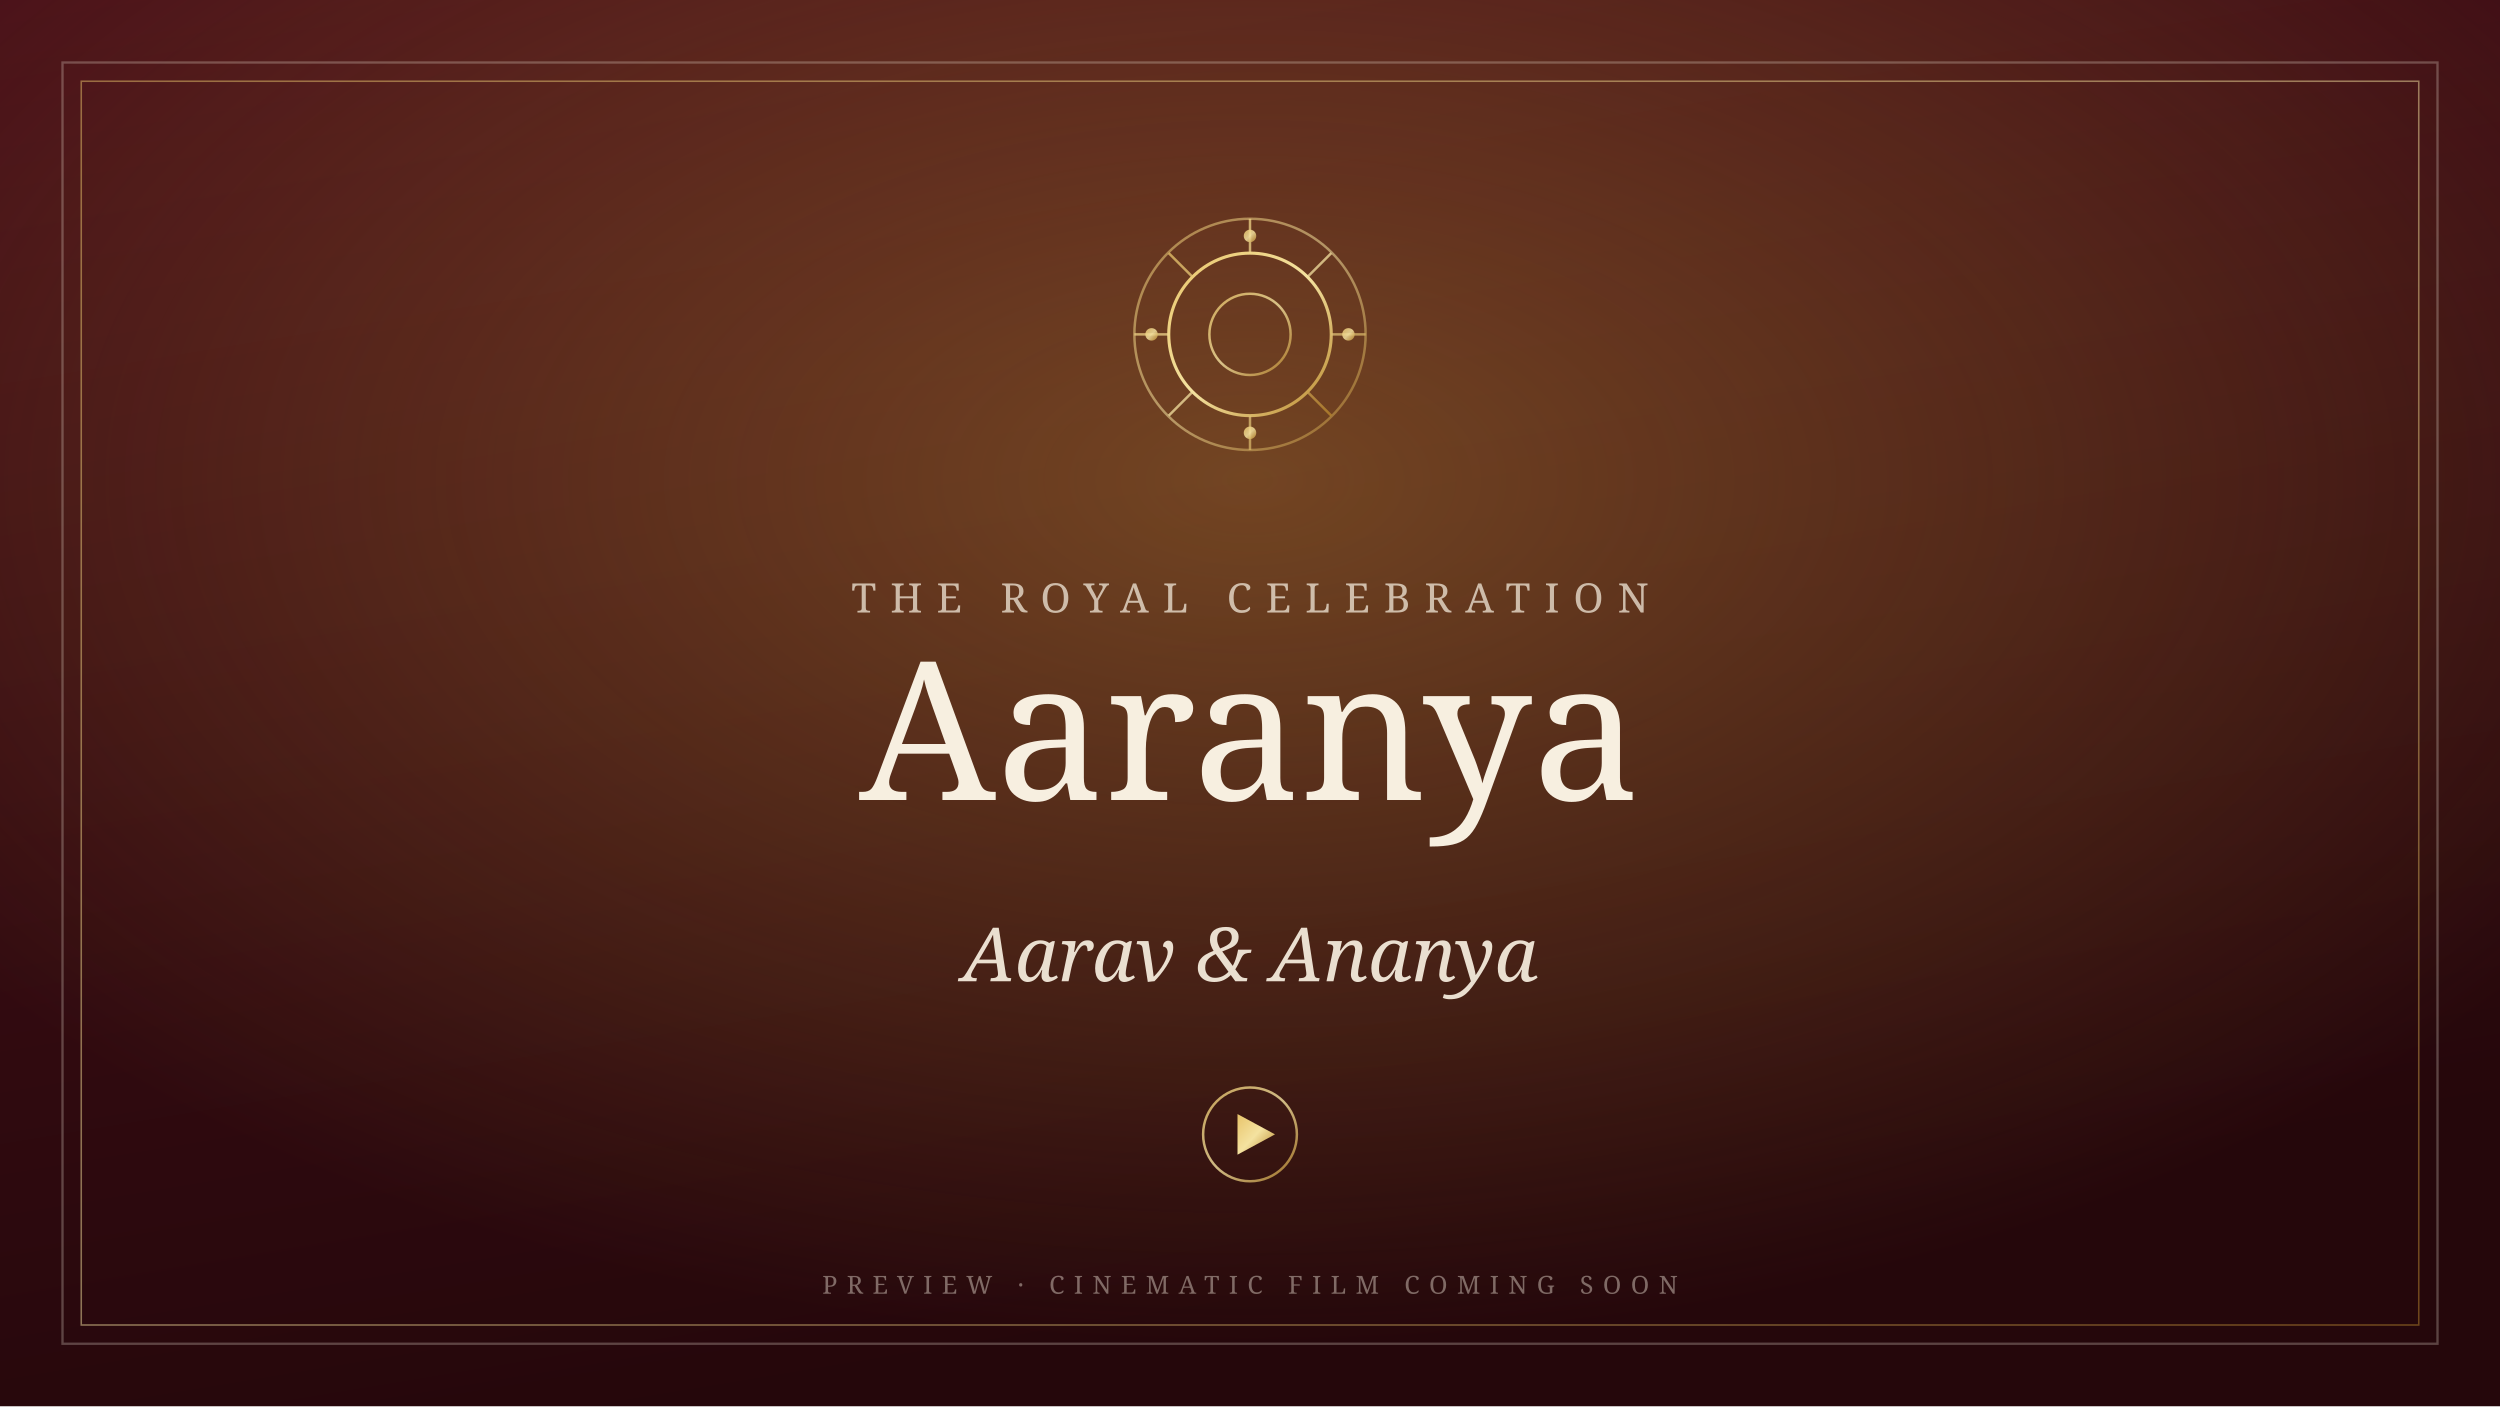
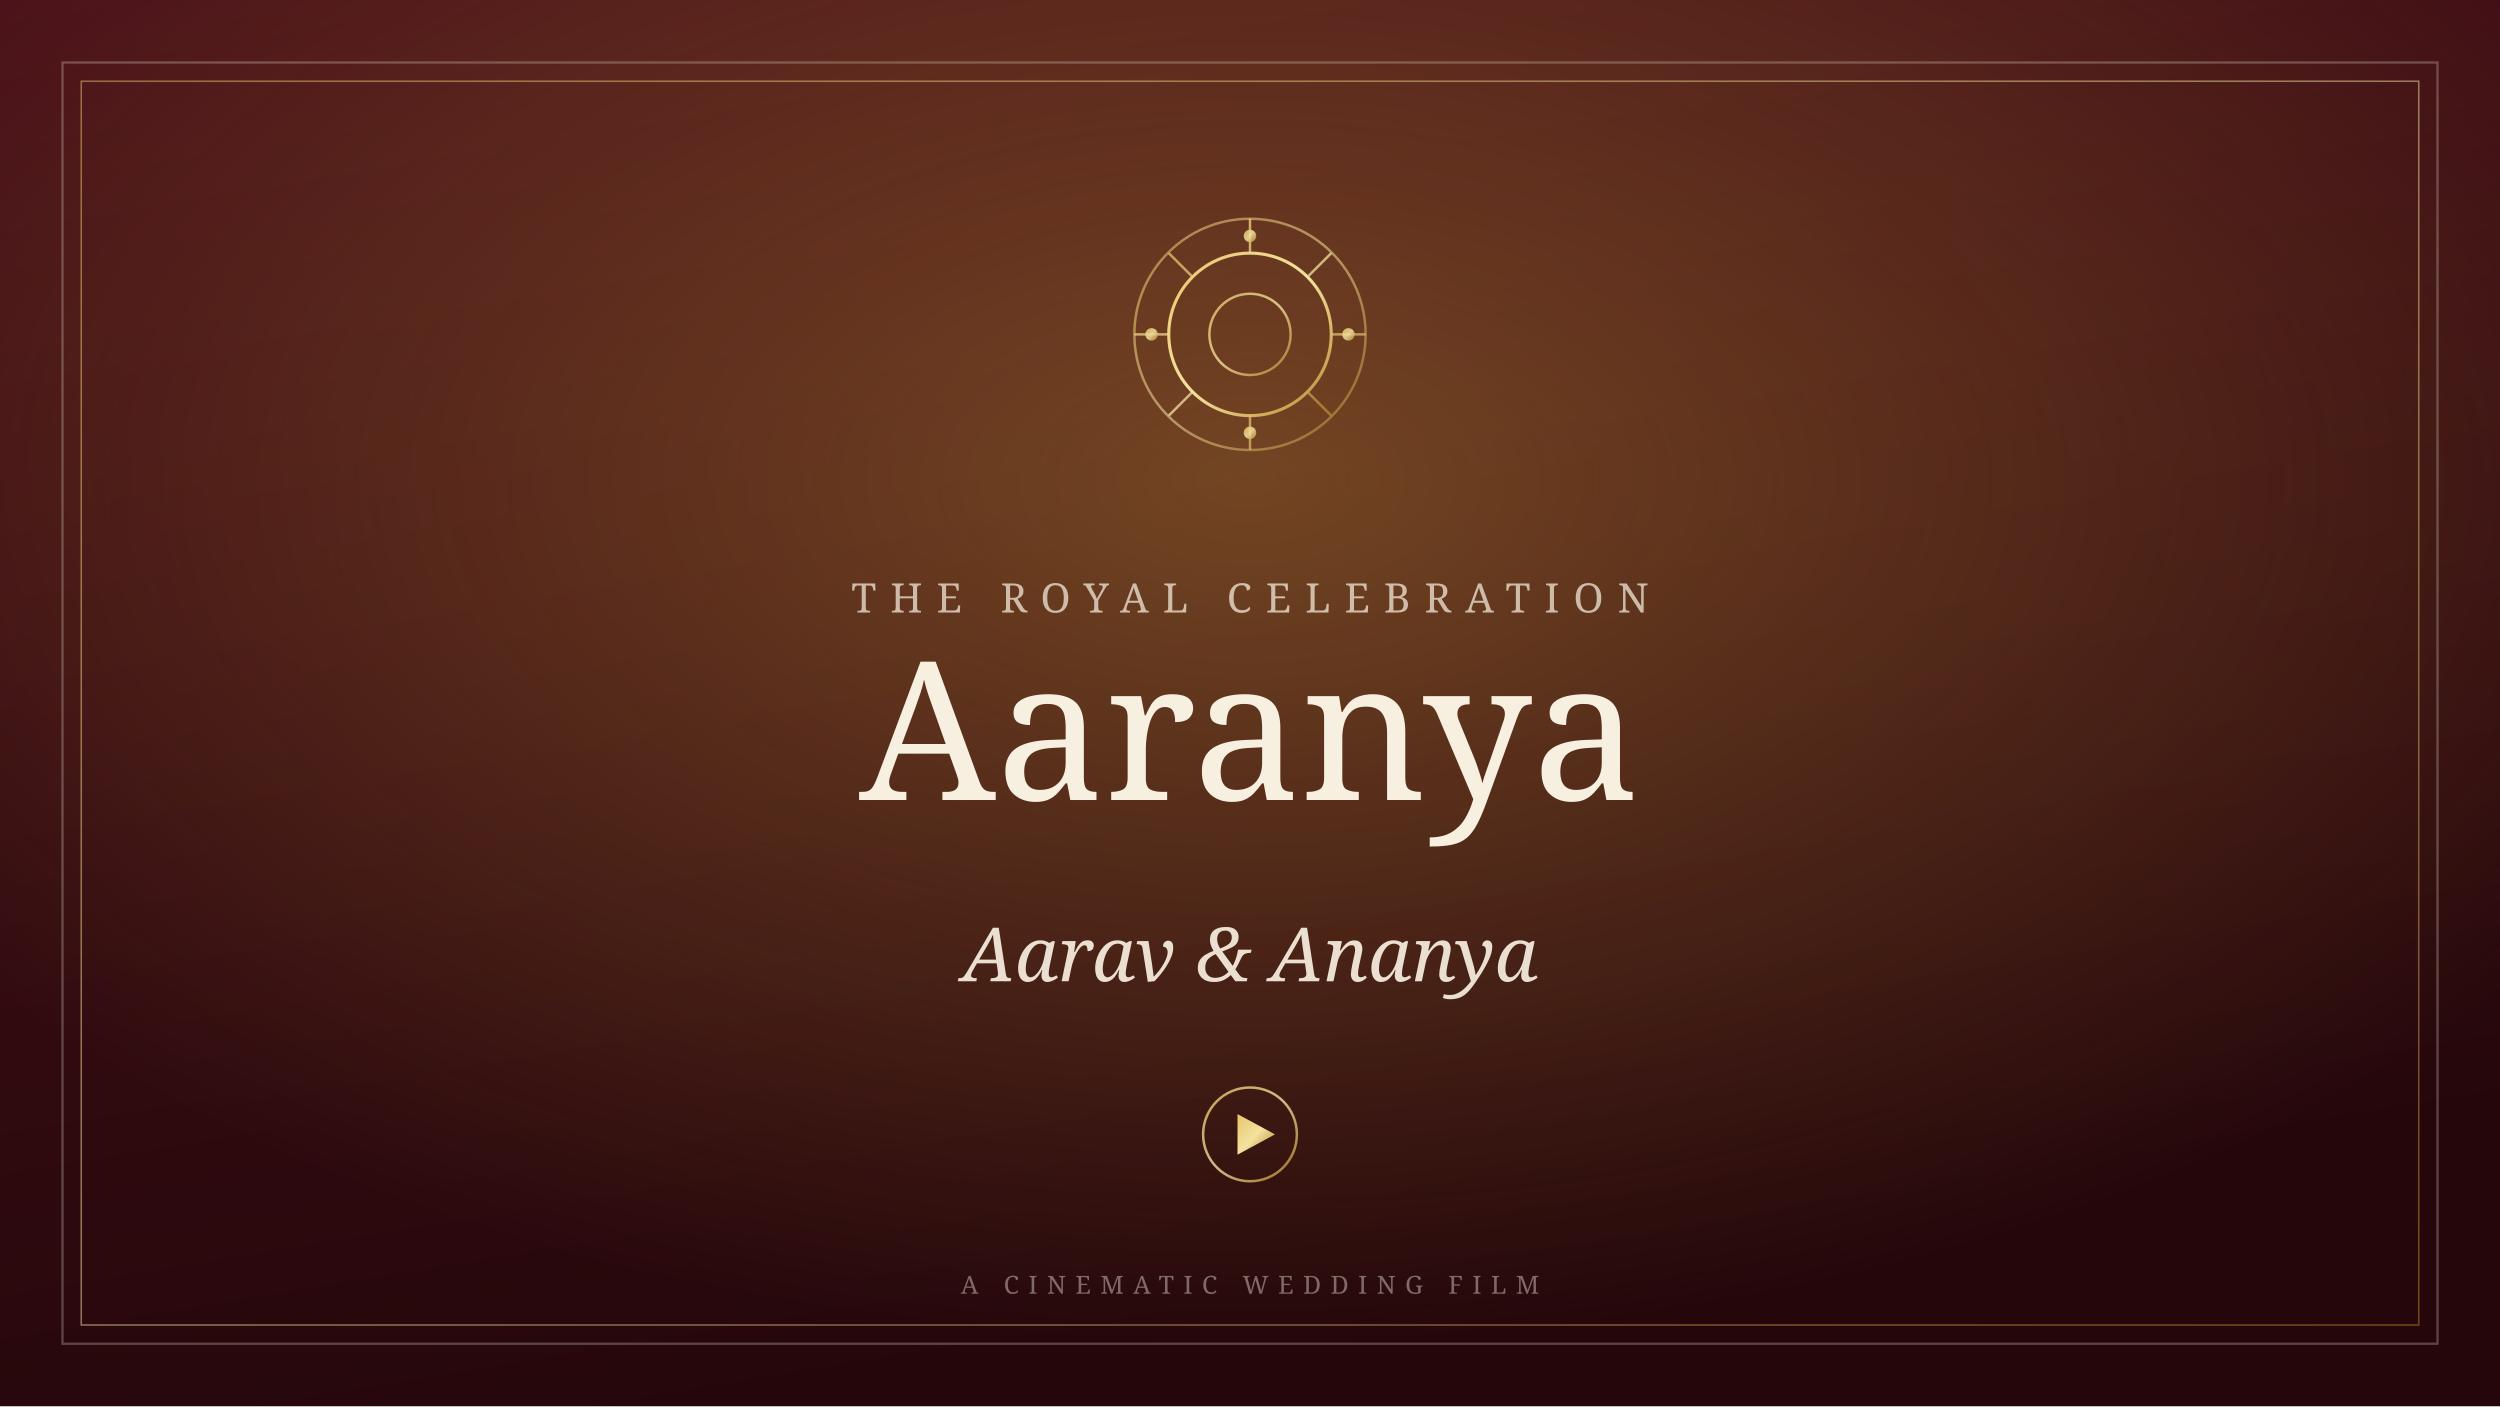
<svg xmlns="http://www.w3.org/2000/svg" width="1600" height="900" viewBox="0 0 1600 900" role="img" aria-label="Aaranya - The Royal Celebration">
  <defs>
    <linearGradient id="bg" x1="0" y1="0" x2="0.3" y2="1">
      <stop offset="0" stop-color="#4a1119" />
      <stop offset="1" stop-color="#25070b" />
    </linearGradient>
    <radialGradient id="glow" cx="0.5" cy="0.34" r="0.62">
      <stop offset="0" stop-color="#c99a3a" stop-opacity="0.4" />
      <stop offset="1" stop-color="#c99a3a" stop-opacity="0" />
    </radialGradient>
    <linearGradient id="gold" x1="0" y1="0" x2="1" y2="1">
      <stop offset="0" stop-color="#e8c46a" />
      <stop offset="0.5" stop-color="#f4e2a0" />
      <stop offset="1" stop-color="#b8862c" />
    </linearGradient>
  </defs>
  <rect width="1600" height="900" fill="url(#bg)" />
  <rect width="1600" height="900" fill="url(#glow)" />
  <rect x="40" y="40" width="1520" height="820" fill="none" stroke="#f7efe0" stroke-opacity="0.26" stroke-width="1.5" />
  <rect x="52" y="52" width="1496" height="796" fill="none" stroke="url(#gold)" stroke-opacity="0.5" stroke-width="1" />
  <g transform="translate(800 214)" fill="none" stroke="url(#gold)">
    <circle r="74" stroke-width="1.6" stroke-opacity="0.55" />
    <circle r="52" stroke-width="2" />
    <circle r="26" stroke-width="1.6" stroke-opacity="0.8" />
    <g stroke-width="1.6" stroke-opacity="0.75">
      <path d="M0,-74 L0,-52 M0,74 L0,52 M-74,0 L-52,0 M74,0 L52,0" />
      <path d="M-52,-52 L-37,-37 M52,-52 L37,-37 M-52,52 L-37,37 M52,52 L37,37" />
    </g>
    <g fill="url(#gold)" fill-opacity="0.85" stroke="none">
      <circle cx="0" cy="-63" r="4" />
      <circle cx="0" cy="63" r="4" />
      <circle cx="-63" cy="0" r="4" />
      <circle cx="63" cy="0" r="4" />
    </g>
  </g>
  <text x="800" y="392" text-anchor="middle" font-family="'Cinzel', Georgia, serif" font-size="26" letter-spacing="9" fill="#f7efe0" fill-opacity="0.72">THE ROYAL CELEBRATION</text>
  <text x="800" y="512" text-anchor="middle" font-family="'Cormorant Garamond', Georgia, serif" font-size="124" fill="#f7efe0">Aaranya</text>
  <line x1="710" y1="556" x2="890" y2="556" stroke="url(#gold)" stroke-width="1.4" />
  <text x="800" y="628" text-anchor="middle" font-family="'Cormorant Garamond', Georgia, serif" font-size="48" font-style="italic" fill="#f7efe0" fill-opacity="0.92">Aarav &amp; Ananya</text>
  <g transform="translate(800 726)">
    <circle r="30" fill="none" stroke="url(#gold)" stroke-opacity="0.8" stroke-width="1.6" />
    <path d="M-8,-13 L16,0 L-8,13 Z" fill="url(#gold)" />
  </g>
-   <text x="800" y="828" text-anchor="middle" font-family="'Cinzel', Georgia, serif" font-size="16" letter-spacing="6" fill="#f7efe0" fill-opacity="0.42">PREVIEW · CINEMATIC FILM COMING SOON</text>
+   <text x="800" y="828" text-anchor="middle" font-family="'Cinzel', Georgia, serif" font-size="16" letter-spacing="6" fill="#f7efe0" fill-opacity="0.42">A CINEMATIC WEDDING FILM</text>
</svg>
